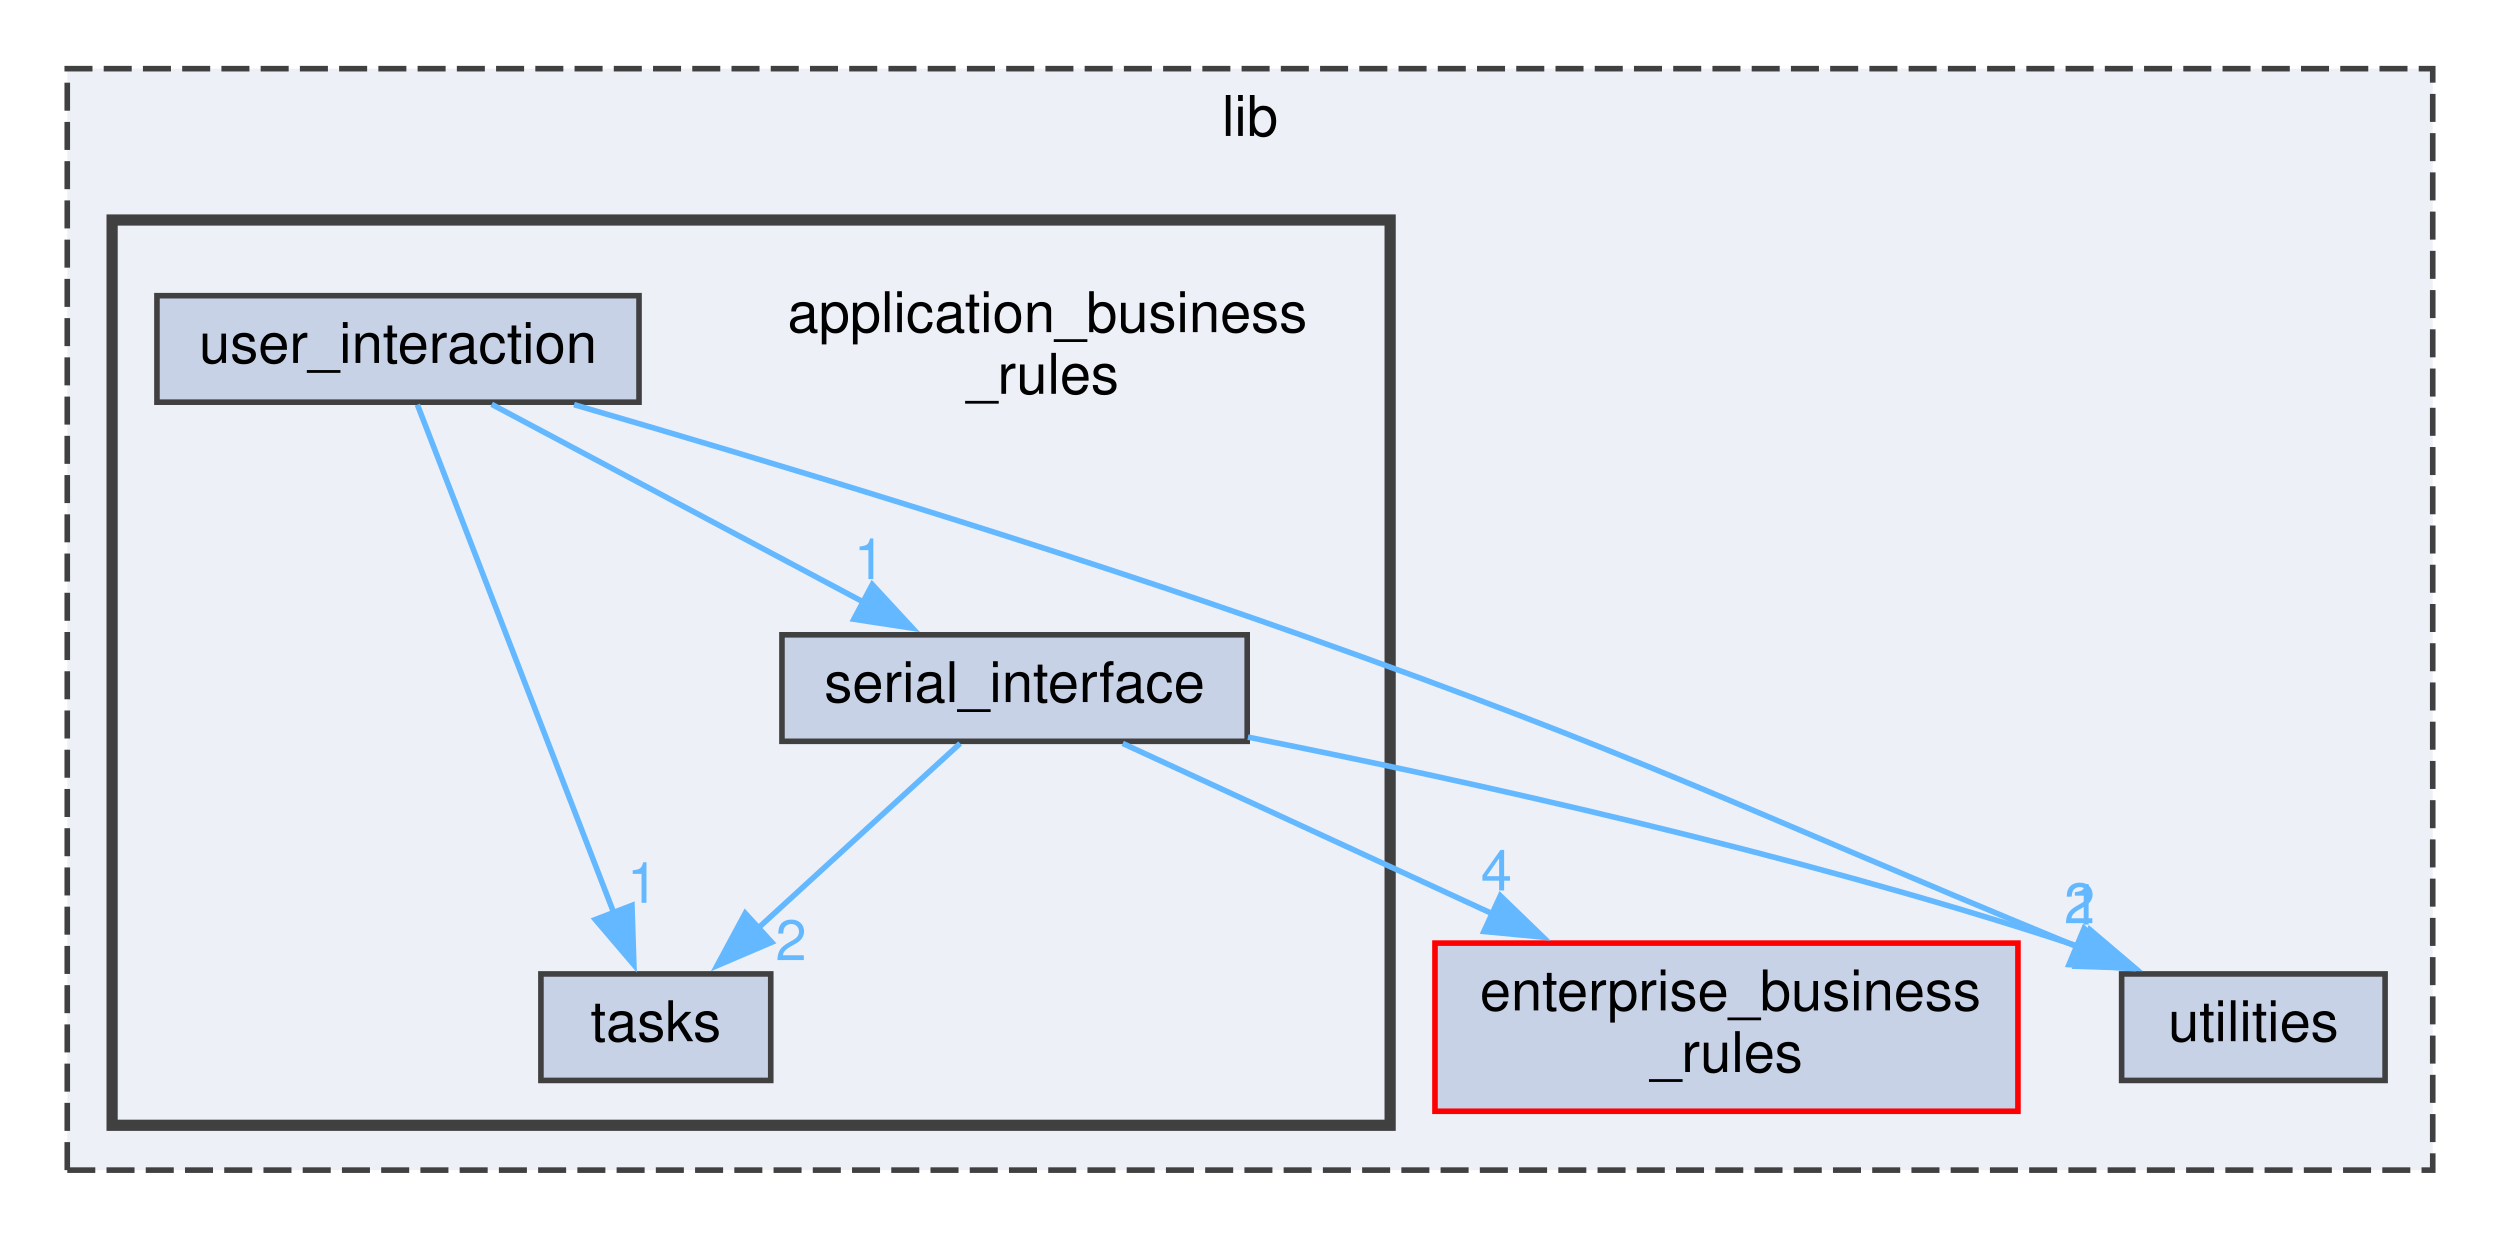
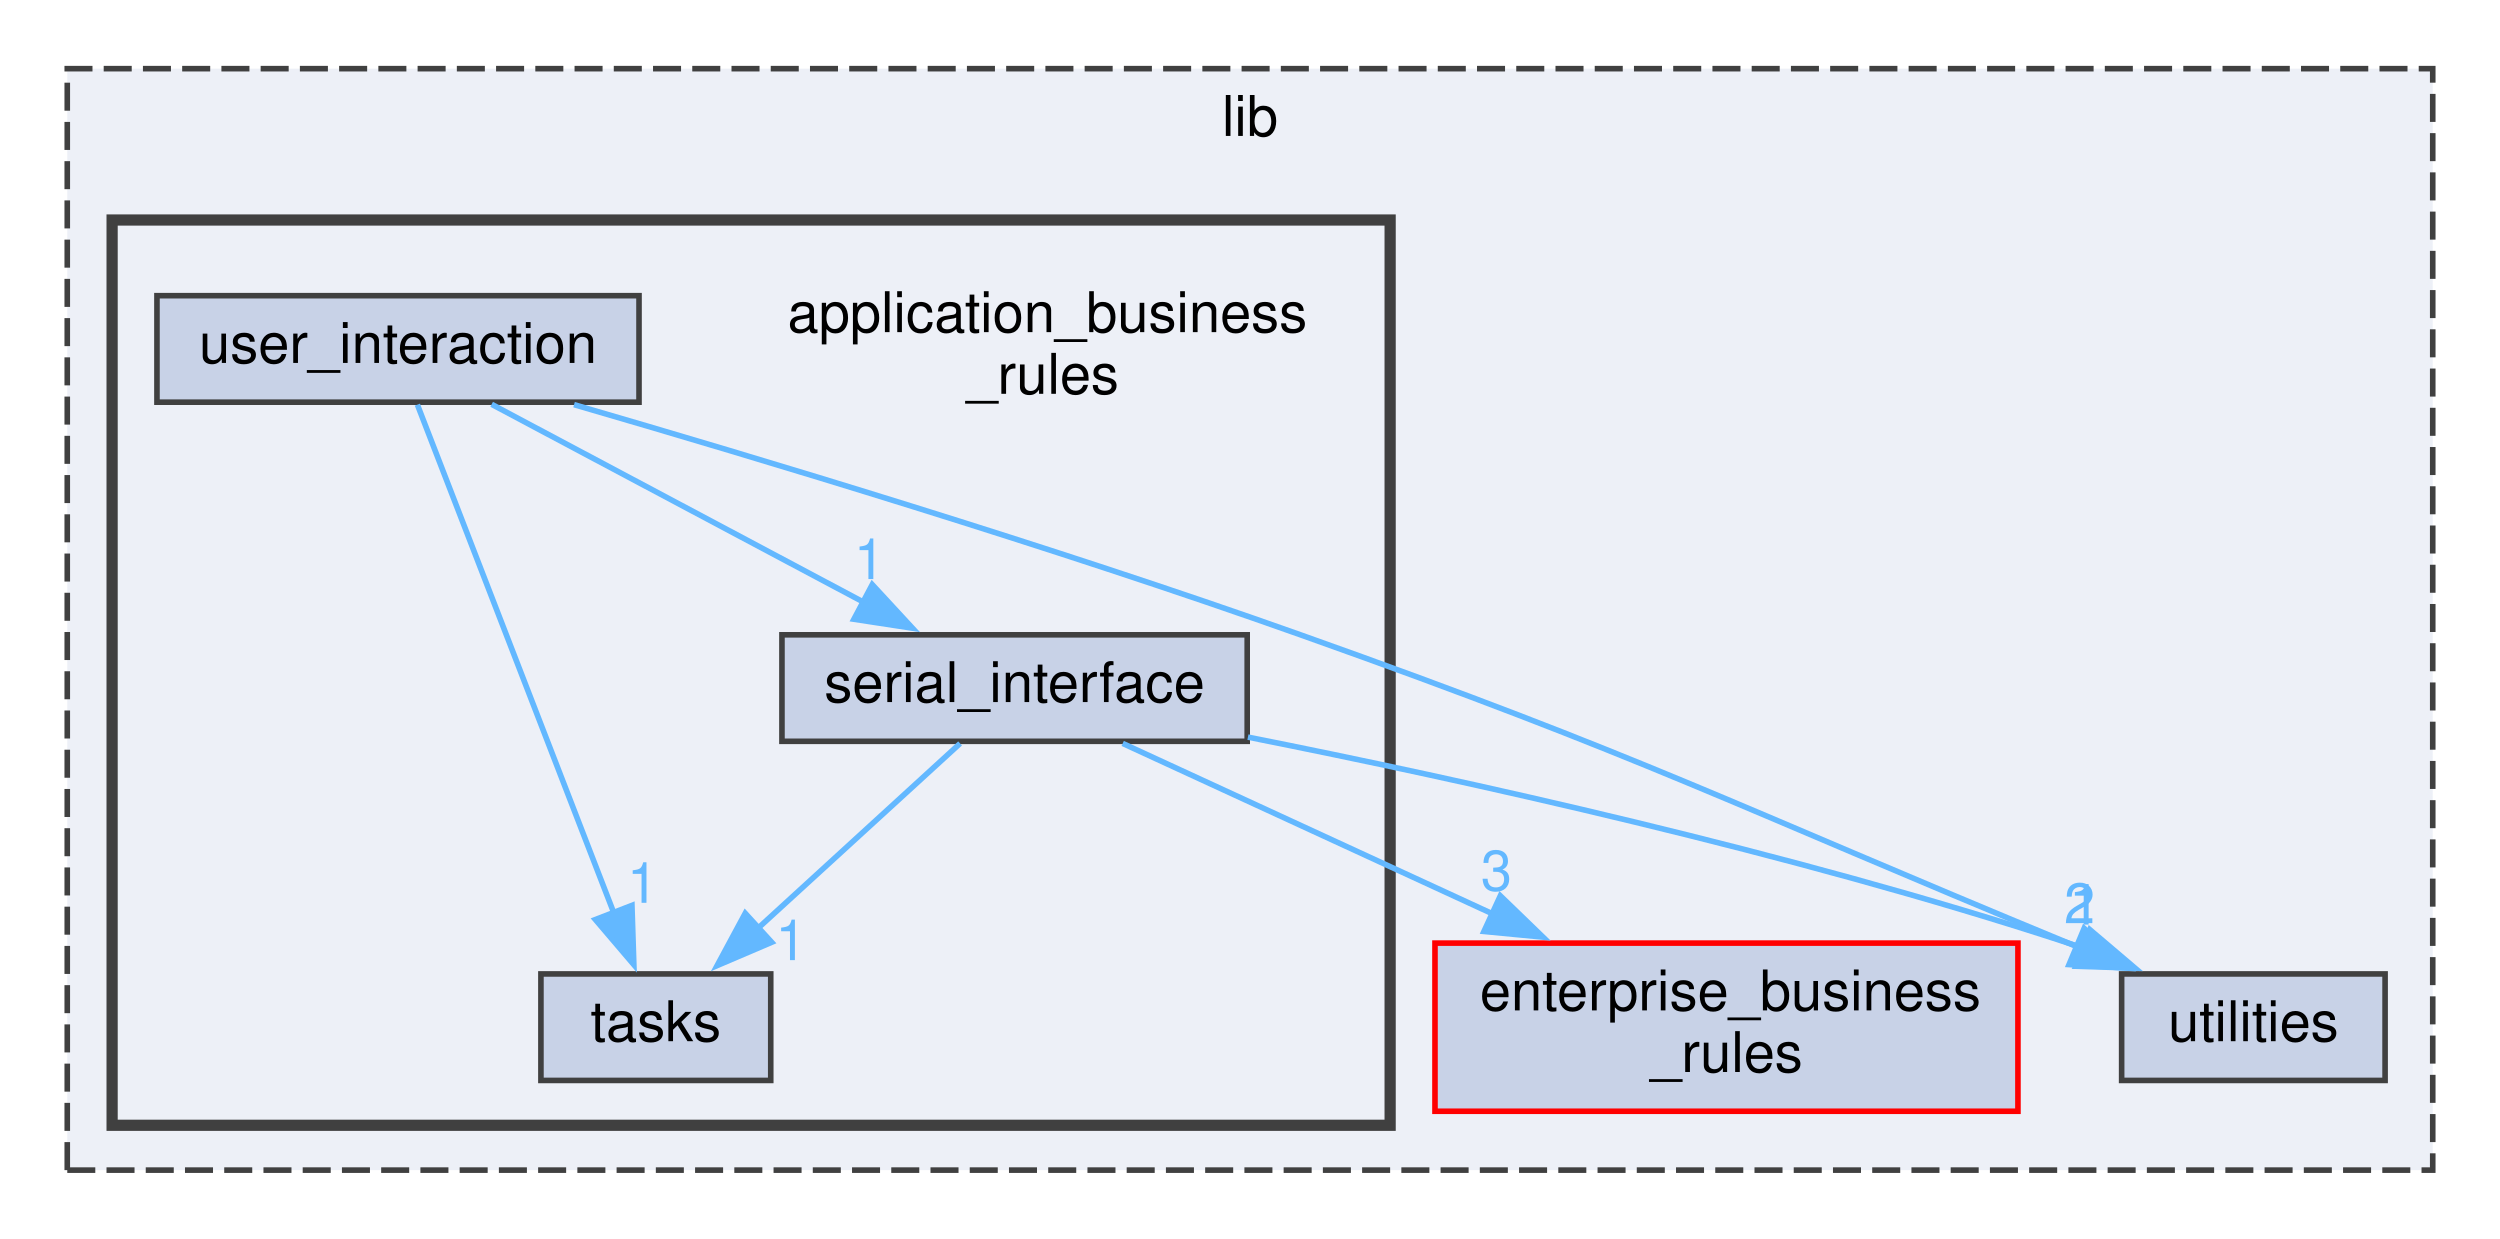
<svg xmlns="http://www.w3.org/2000/svg" xmlns:xlink="http://www.w3.org/1999/xlink" width="446pt" height="221pt" viewBox="0.00 0.00 446.00 220.50">
  <g id="graph0" class="graph" transform="scale(1 1) rotate(0) translate(4 216.5)">
    <g id="clust1" class="cluster">
      <g id="a_clust1">
        <a xlink:href="dir_97aefd0d527b934f1d99a682da8fe6a9.xhtml" target="_top" xlink:title="lib">
          <polygon fill="#edf0f7" stroke="#404040" stroke-dasharray="5,2" points="8,-8 8,-204.5 430,-204.5 430,-8 8,-8" />
          <text text-anchor="middle" x="219" y="-192.5" font-family="Helvetica,sans-Serif" font-size="10.00">lib</text>
        </a>
      </g>
    </g>
    <g id="clust2" class="cluster">
      <g id="a_clust2">
        <a xlink:href="dir_6dbb42d2342d9d7292a192bc1d024acc.xhtml" target="_top" xlink:title="Package Application Business Rules.">
          <polygon fill="#edf0f7" stroke="#404040" stroke-width="2" points="16,-16 16,-177.5 244,-177.5 244,-16 16,-16" />
        </a>
      </g>
    </g>
    <g id="node1" class="node">
      <g id="a_node1">
        <a xlink:href="dir_3a2f33b0f26bc6229d595c2c354e6333.xhtml" target="_top" xlink:title="Package Utilities.">
          <polygon fill="#c8d2e7" stroke="#404040" points="421.5,-43 374.5,-43 374.5,-24 421.5,-24 421.5,-43" />
          <text text-anchor="middle" x="398" y="-31" font-family="Helvetica,sans-Serif" font-size="10.00">utilities</text>
        </a>
      </g>
    </g>
    <g id="node2" class="node">
      <g id="a_node2">
        <a xlink:href="dir_71046b38222792489c3876836d4fbdbc.xhtml" target="_top" xlink:title="Package Enterprise Business Rules.">
          <polygon fill="#c8d2e7" stroke="red" points="356,-48.5 252,-48.5 252,-18.5 356,-18.5 356,-48.5" />
          <text text-anchor="start" x="260" y="-36.5" font-family="Helvetica,sans-Serif" font-size="10.00">enterprise_business</text>
          <text text-anchor="middle" x="304" y="-25.5" font-family="Helvetica,sans-Serif" font-size="10.00">_rules</text>
        </a>
      </g>
    </g>
    <g id="node3" class="node">
      <text text-anchor="start" x="136.5" y="-157.5" font-family="Helvetica,sans-Serif" font-size="10.00">application_business</text>
      <text text-anchor="middle" x="182" y="-146.5" font-family="Helvetica,sans-Serif" font-size="10.00">_rules</text>
    </g>
    <g id="node4" class="node">
      <g id="a_node4">
        <a xlink:href="dir_17a6007a5c84c34f300c622be50c188b.xhtml" target="_top" xlink:title="serial_interface">
          <polygon fill="#c8d2e7" stroke="#404040" points="218.5,-103.5 135.5,-103.5 135.5,-84.5 218.5,-84.5 218.5,-103.5" />
          <text text-anchor="middle" x="177" y="-91.5" font-family="Helvetica,sans-Serif" font-size="10.00">serial_interface</text>
        </a>
      </g>
    </g>
    <g id="edge1" class="edge">
      <path fill="none" stroke="#63b8ff" d="M218.63,-85.25C257.1,-77.59 315.6,-64.7 365,-48.5 365.96,-48.19 366.93,-47.86 367.9,-47.51" />
      <polygon fill="#63b8ff" stroke="#63b8ff" points="368.83,-50.9 376.9,-44.04 366.31,-44.37 368.83,-50.9" />
      <g id="a_edge1-headlabel">
        <a xlink:href="dir_000012_000024.xhtml" target="_top" xlink:title="1">
          <text text-anchor="middle" x="367.92" y="-51.8" font-family="Helvetica,sans-Serif" font-size="10.00" fill="#63b8ff">1</text>
        </a>
      </g>
    </g>
    <g id="edge2" class="edge">
      <path fill="none" stroke="#63b8ff" d="M196.29,-84.12C213.78,-76.06 240.16,-63.91 262.43,-53.65" />
      <polygon fill="#63b8ff" stroke="#63b8ff" points="263.66,-56.94 271.28,-49.57 260.73,-50.58 263.66,-56.94" />
      <g id="a_edge2-headlabel">
-         <a xlink:href="dir_000012_000006.xhtml" target="_top" xlink:title="4">
-           <text text-anchor="middle" x="262.96" y="-57.89" font-family="Helvetica,sans-Serif" font-size="10.00" fill="#63b8ff">4</text>
+         <a xlink:href="dir_000012_000006.xhtml" target="_top" xlink:title="3">
+           <text text-anchor="middle" x="262.96" y="-57.89" font-family="Helvetica,sans-Serif" font-size="10.00" fill="#63b8ff">3</text>
        </a>
      </g>
    </g>
    <g id="node5" class="node">
      <g id="a_node5">
        <a xlink:href="dir_dab382b21b73aae3d74d7668eeeacf78.xhtml" target="_top" xlink:title="tasks">
          <polygon fill="#c8d2e7" stroke="#404040" points="133.5,-43 92.5,-43 92.5,-24 133.5,-24 133.5,-43" />
          <text text-anchor="middle" x="113" y="-31" font-family="Helvetica,sans-Serif" font-size="10.00">tasks</text>
        </a>
      </g>
    </g>
    <g id="edge3" class="edge">
      <path fill="none" stroke="#63b8ff" d="M167.28,-84.12C157.69,-75.35 142.81,-61.75 131.06,-51" />
      <polygon fill="#63b8ff" stroke="#63b8ff" points="133.67,-48.65 123.93,-44.49 128.95,-53.82 133.67,-48.65" />
      <g id="a_edge3-headlabel">
-         <a xlink:href="dir_000012_000017.xhtml" target="_top" xlink:title="2">
-           <text text-anchor="middle" x="137.12" y="-45.46" font-family="Helvetica,sans-Serif" font-size="10.00" fill="#63b8ff">2</text>
+         <a xlink:href="dir_000012_000017.xhtml" target="_top" xlink:title="1">
+           <text text-anchor="middle" x="137.12" y="-45.46" font-family="Helvetica,sans-Serif" font-size="10.00" fill="#63b8ff">1</text>
        </a>
      </g>
    </g>
    <g id="node6" class="node">
      <g id="a_node6">
        <a xlink:href="dir_6c970bd3e9ed525c032ca1b33f237f5b.xhtml" target="_top" xlink:title="user_interaction">
          <polygon fill="#c8d2e7" stroke="#404040" points="110,-164 24,-164 24,-145 110,-145 110,-164" />
          <text text-anchor="middle" x="67" y="-152" font-family="Helvetica,sans-Serif" font-size="10.00">user_interaction</text>
        </a>
      </g>
    </g>
    <g id="edge5" class="edge">
      <path fill="none" stroke="#63b8ff" d="M98.41,-144.56C131.04,-135.08 183.46,-119.33 228,-103.5 289.82,-81.53 304.35,-73.54 365,-48.5 365.49,-48.3 365.98,-48.09 366.48,-47.89" />
      <polygon fill="#63b8ff" stroke="#63b8ff" points="367.81,-51.13 375.68,-44.03 365.11,-44.67 367.81,-51.13" />
      <g id="a_edge5-headlabel">
        <a xlink:href="dir_000023_000024.xhtml" target="_top" xlink:title="2">
          <text text-anchor="middle" x="366.99" y="-52.05" font-family="Helvetica,sans-Serif" font-size="10.00" fill="#63b8ff">2</text>
        </a>
      </g>
    </g>
    <g id="edge4" class="edge">
      <path fill="none" stroke="#63b8ff" d="M83.71,-144.62C101.31,-135.25 129.31,-120.36 150.05,-109.33" />
      <polygon fill="#63b8ff" stroke="#63b8ff" points="151.61,-112.46 158.8,-104.68 148.33,-106.28 151.61,-112.46" />
      <g id="a_edge4-headlabel">
        <a xlink:href="dir_000023_000012.xhtml" target="_top" xlink:title="1">
          <text text-anchor="middle" x="151.11" y="-113.45" font-family="Helvetica,sans-Serif" font-size="10.00" fill="#63b8ff">1</text>
        </a>
      </g>
    </g>
    <g id="edge6" class="edge">
      <path fill="none" stroke="#63b8ff" d="M70.46,-144.56C77.89,-125.34 95.51,-79.74 105.59,-53.67" />
      <polygon fill="#63b8ff" stroke="#63b8ff" points="108.74,-55.23 109.08,-44.64 102.21,-52.7 108.74,-55.23" />
      <g id="a_edge6-headlabel">
        <a xlink:href="dir_000023_000017.xhtml" target="_top" xlink:title="1">
          <text text-anchor="middle" x="110.64" y="-55.69" font-family="Helvetica,sans-Serif" font-size="10.00" fill="#63b8ff">1</text>
        </a>
      </g>
    </g>
  </g>
</svg>
